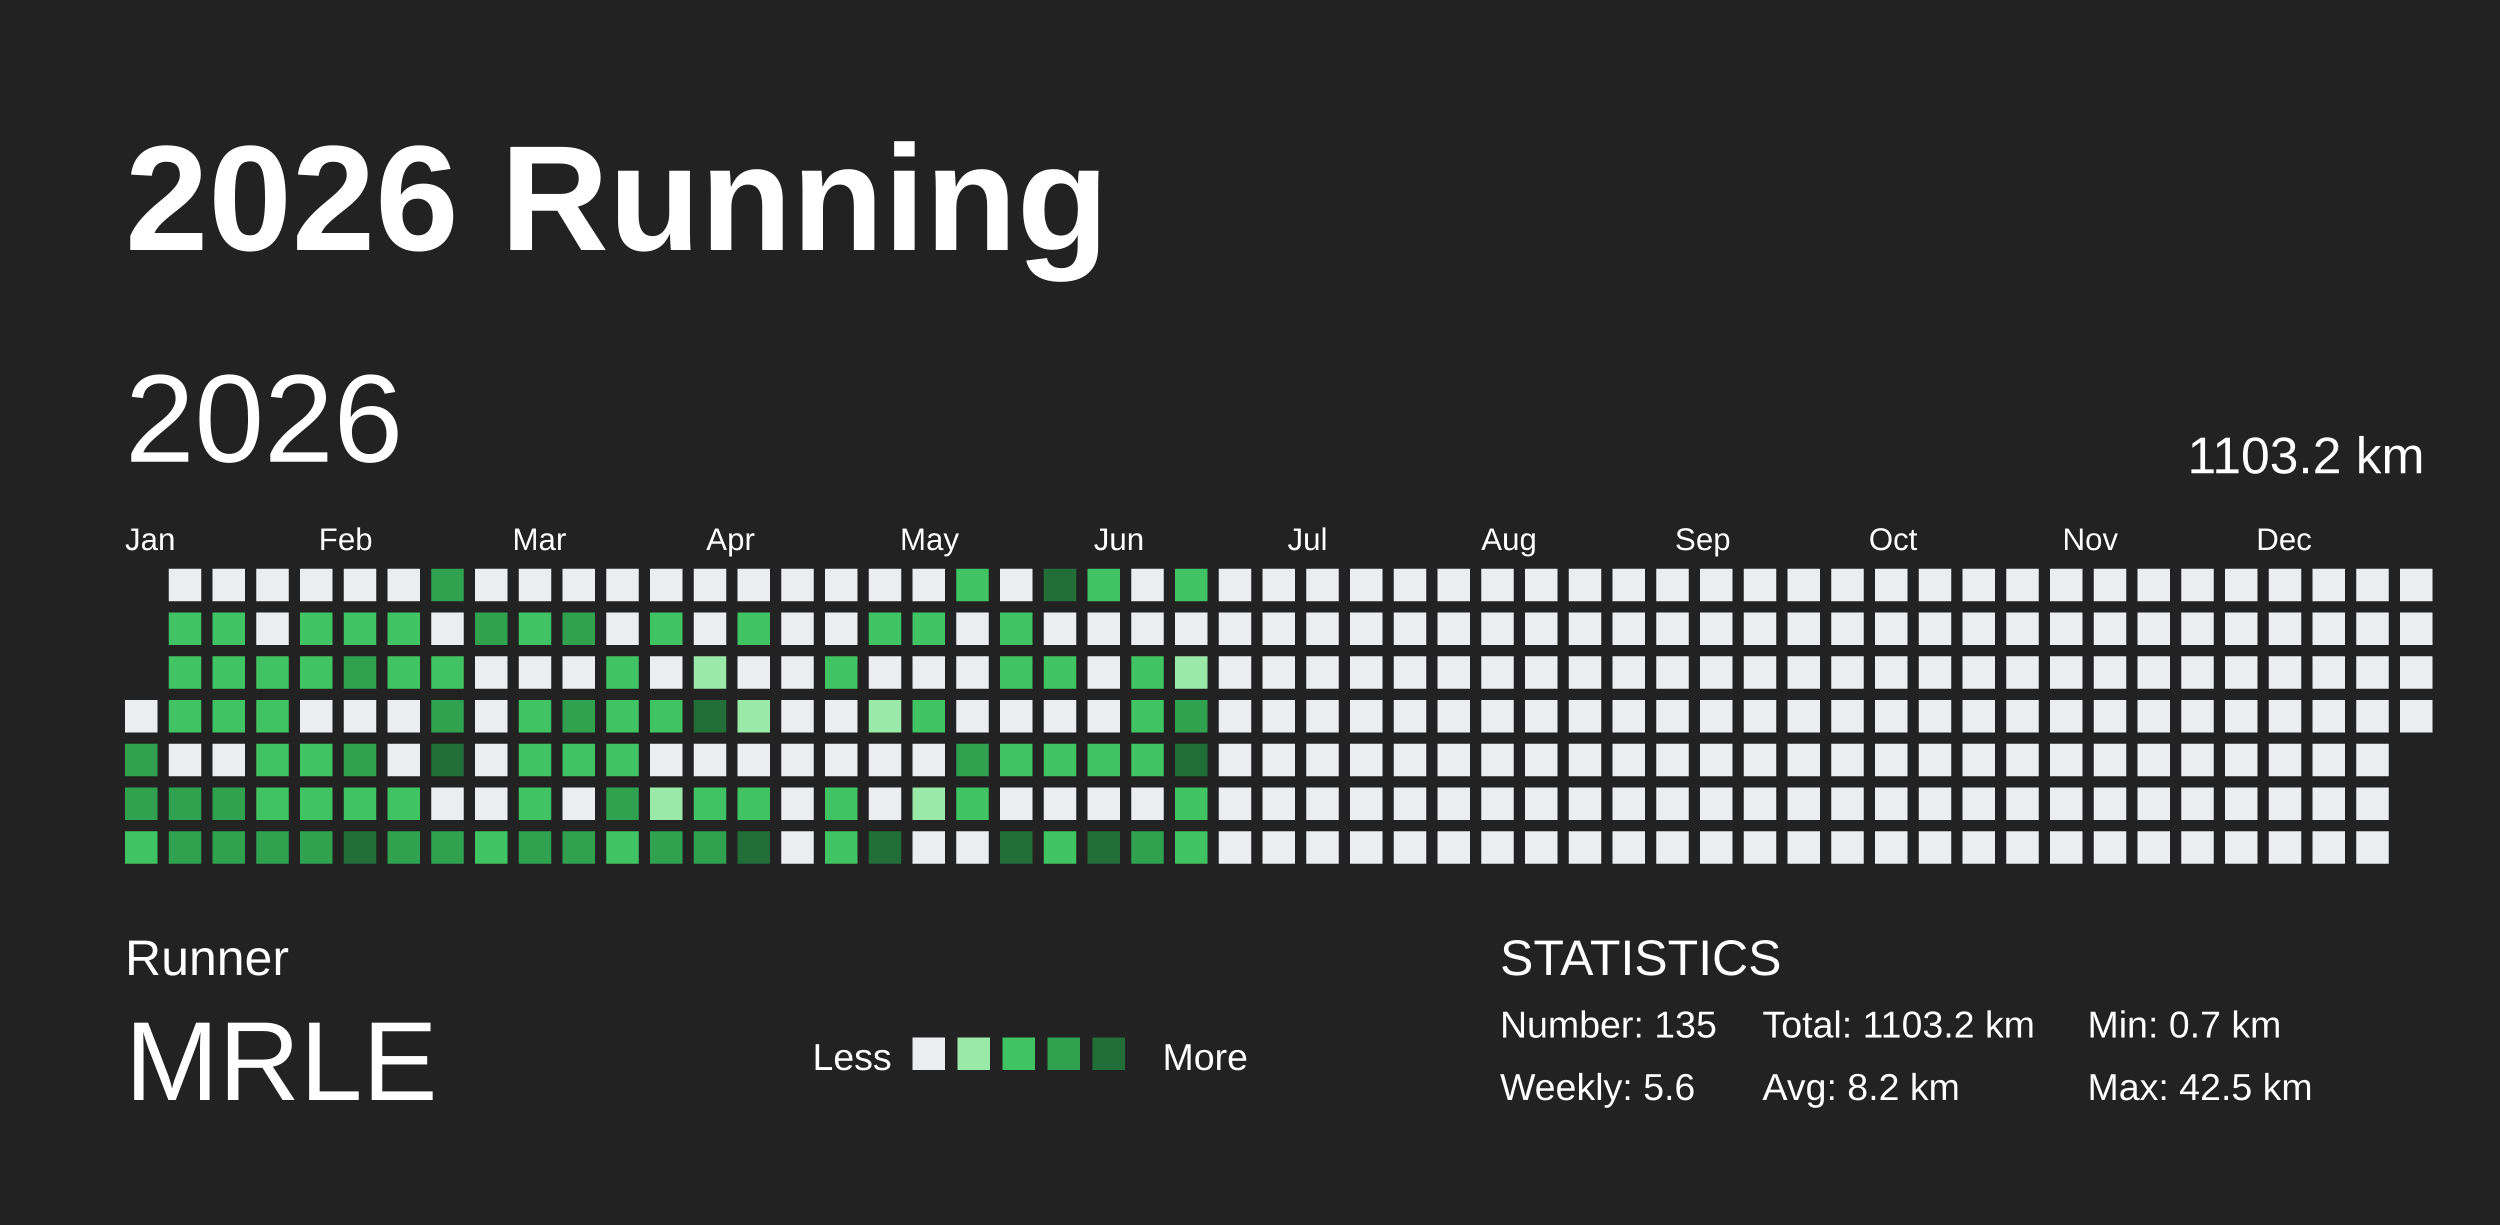
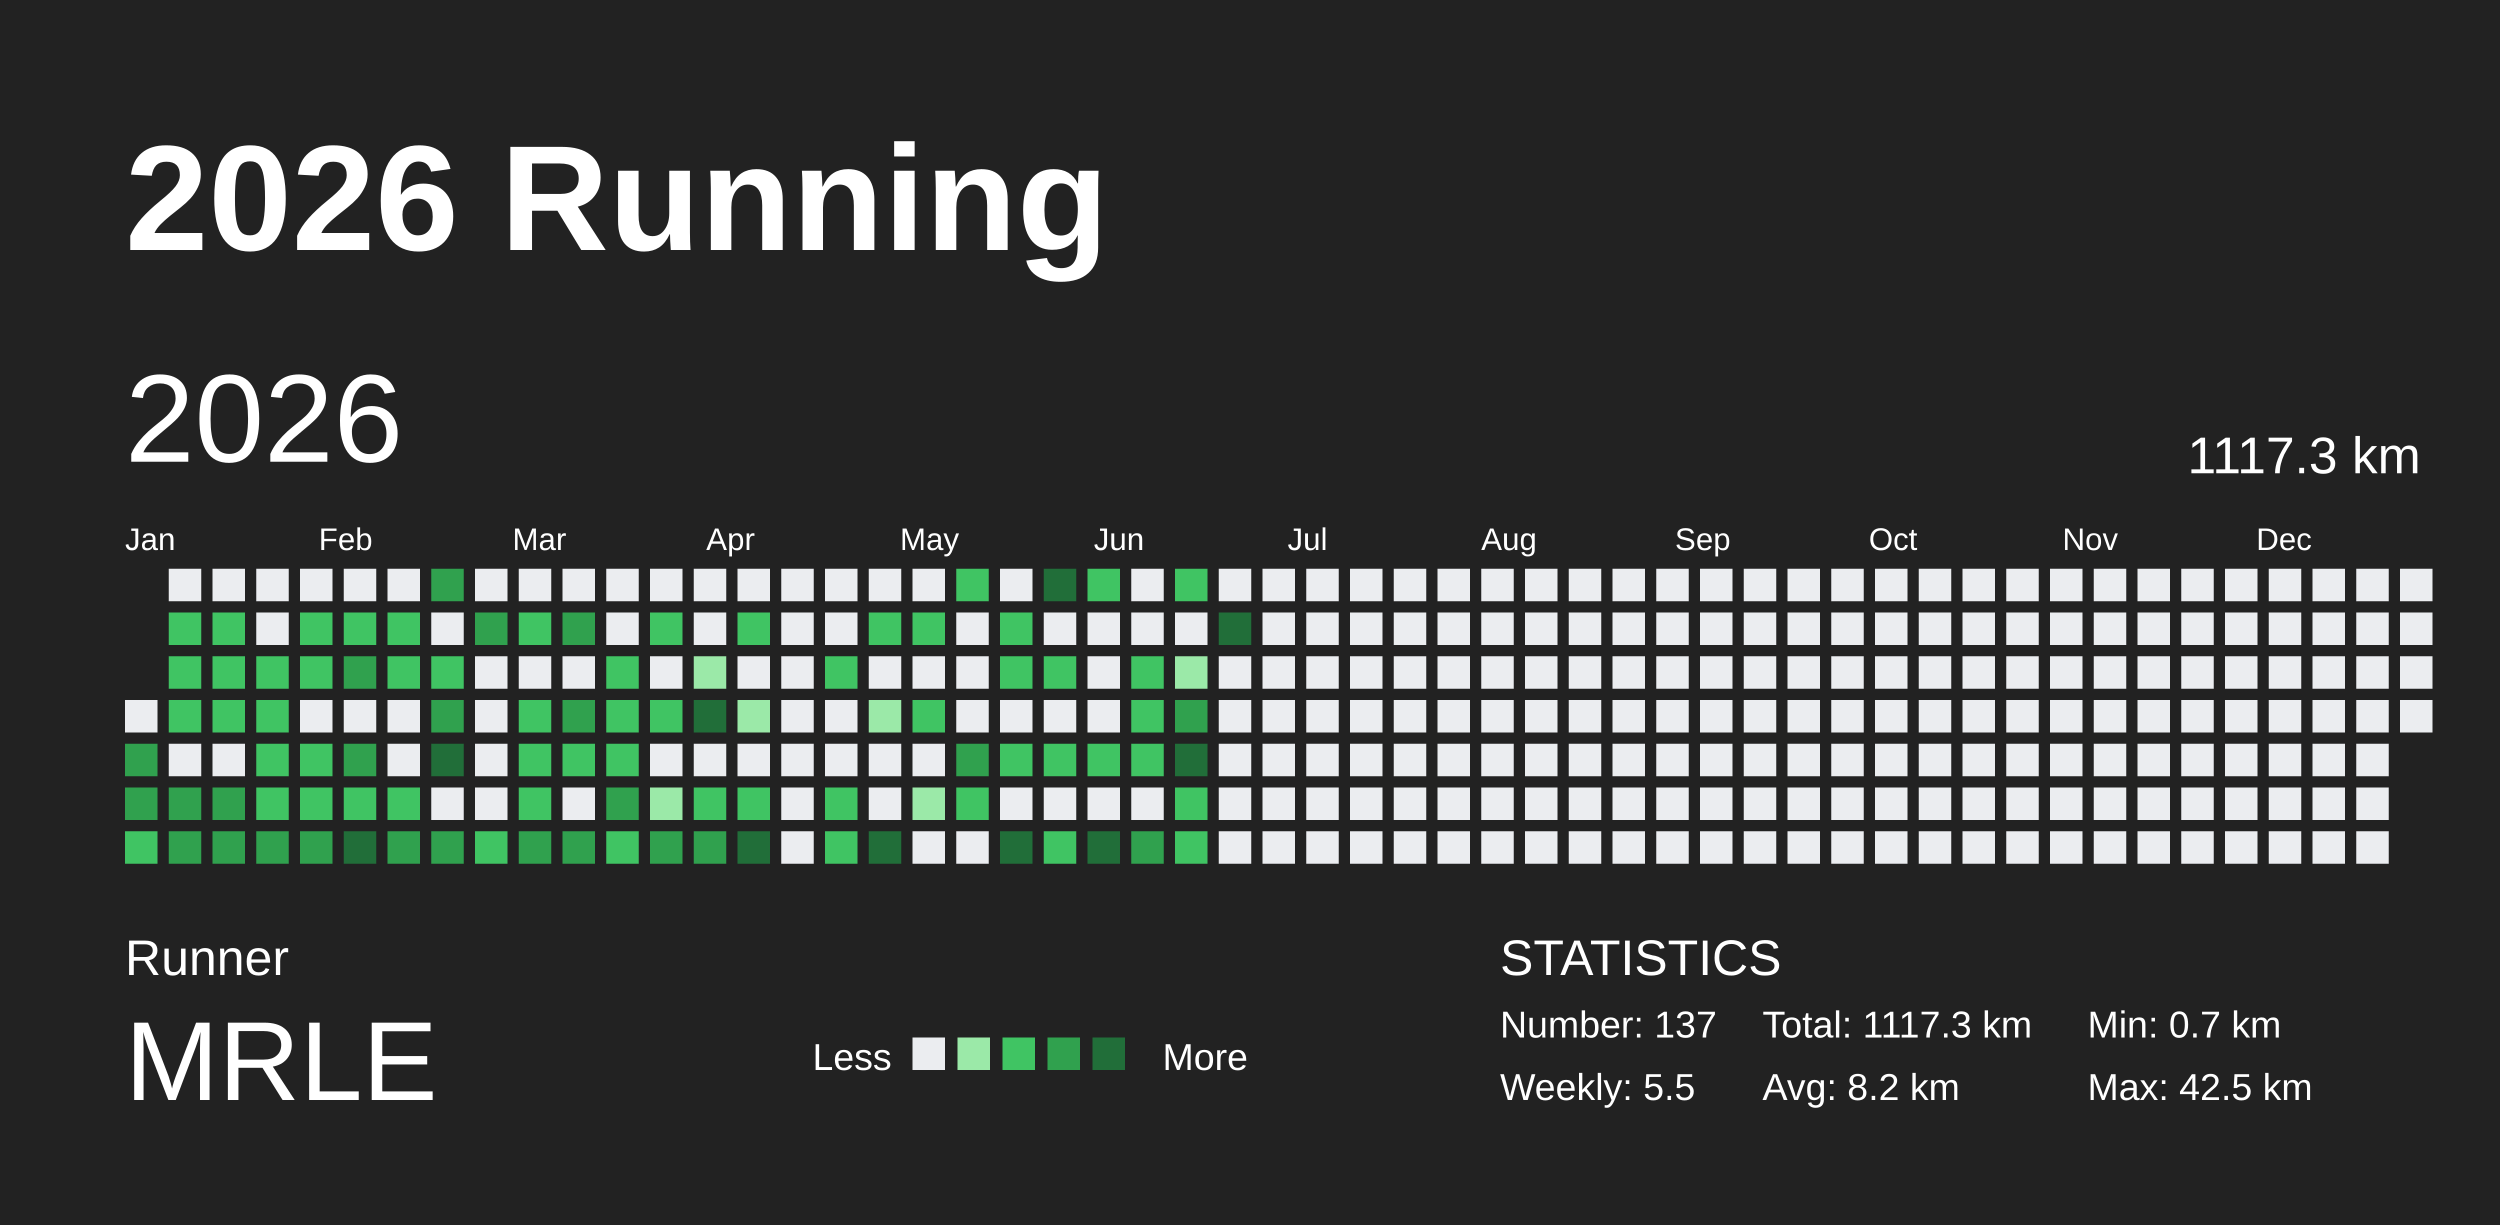
<svg xmlns="http://www.w3.org/2000/svg" baseProfile="full" height="98mm" version="1.1" viewBox="0,0,200,98" width="200mm">
  <defs />
  <rect fill="#222222" height="98" width="200" x="0" y="0" />
  <text fill="#FFFFFF" style="font-size:12px; font-family:Arial; font-weight:bold;" x="10" y="20">2026 Running</text>
  <text fill="#FFFFFF" style="font-size:4px; font-family:Arial" x="10" y="78">Runner</text>
  <text fill="#FFFFFF" style="font-size:9px; font-family:Arial" x="10" y="88">MRLE</text>
  <text fill="#FFFFFF" style="font-size:3px; font-family:Arial" x="65" y="85.6">Less</text>
  <rect fill="#ebedf0" height="2.6" width="2.6" x="73" y="83" />
  <rect fill="#9be9a8" height="2.6" width="2.6" x="76.6" y="83" />
  <rect fill="#40c463" height="2.6" width="2.6" x="80.2" y="83" />
  <rect fill="#30a14e" height="2.6" width="2.6" x="83.8" y="83" />
  <rect fill="#216e39" height="2.6" width="2.6" x="87.4" y="83" />
  <text fill="#FFFFFF" style="font-size:3px; font-family:Arial" x="93" y="85.6">More</text>
  <text fill="#FFFFFF" style="font-size:4px; font-family:Arial" x="120" y="78">STATISTICS</text>
-   <text fill="#FFFFFF" style="font-size:3px; font-family:Arial" x="120" y="83">Number: 135</text>
-   <text fill="#FFFFFF" style="font-size:3px; font-family:Arial" x="120" y="88">Weekly: 5.6</text>
-   <text fill="#FFFFFF" style="font-size:3px; font-family:Arial" x="141" y="83">Total: 1103.2 km</text>
+   <text fill="#FFFFFF" style="font-size:3px; font-family:Arial" x="120" y="83">Number: 137</text>
+   <text fill="#FFFFFF" style="font-size:3px; font-family:Arial" x="120" y="88">Weekly: 5.5</text>
+   <text fill="#FFFFFF" style="font-size:3px; font-family:Arial" x="141" y="83">Total: 1117.3 km</text>
  <text fill="#FFFFFF" style="font-size:3px; font-family:Arial" x="141" y="88">Avg: 8.2 km</text>
  <text fill="#FFFFFF" style="font-size:3px; font-family:Arial" x="167" y="83">Min: 0.7 km</text>
  <text fill="#FFFFFF" style="font-size:3px; font-family:Arial" x="167" y="88">Max: 42.5 km</text>
  <text dominant-baseline="hanging" fill="#FFFFFF" style="font-size:10.0px; font-family:Arial;" x="10" y="30">2026</text>
-   <text dominant-baseline="hanging" fill="#FFFFFF" style="font-size:4.125px; font-family:Arial;" x="175" y="35">1103.2 km</text>
+   <text dominant-baseline="hanging" fill="#FFFFFF" style="font-size:4.125px; font-family:Arial;" x="175" y="35">1117.3 km</text>
  <text fill="#FFFFFF" style="font-size:2.5px; font-family:Arial" x="10.0" y="44">Jan</text>
  <text fill="#FFFFFF" style="font-size:2.5px; font-family:Arial" x="25.5" y="44">Feb</text>
  <text fill="#FFFFFF" style="font-size:2.5px; font-family:Arial" x="41.0" y="44">Mar</text>
  <text fill="#FFFFFF" style="font-size:2.5px; font-family:Arial" x="56.5" y="44">Apr</text>
  <text fill="#FFFFFF" style="font-size:2.5px; font-family:Arial" x="72.0" y="44">May</text>
  <text fill="#FFFFFF" style="font-size:2.5px; font-family:Arial" x="87.5" y="44">Jun</text>
  <text fill="#FFFFFF" style="font-size:2.5px; font-family:Arial" x="103.0" y="44">Jul</text>
  <text fill="#FFFFFF" style="font-size:2.5px; font-family:Arial" x="118.5" y="44">Aug</text>
  <text fill="#FFFFFF" style="font-size:2.5px; font-family:Arial" x="134.0" y="44">Sep</text>
  <text fill="#FFFFFF" style="font-size:2.5px; font-family:Arial" x="149.5" y="44">Oct</text>
  <text fill="#FFFFFF" style="font-size:2.5px; font-family:Arial" x="165.0" y="44">Nov</text>
  <text fill="#FFFFFF" style="font-size:2.5px; font-family:Arial" x="180.5" y="44">Dec</text>
  <rect fill="#ebedf0" height="2.6" width="2.6" x="10.0" y="56.0" />
  <rect fill="#30a14e" height="2.6" width="2.6" x="10.0" y="59.5" />
  <rect fill="#30a14e" height="2.6" width="2.6" x="10.0" y="63.0" />
  <rect fill="#40c463" height="2.6" width="2.6" x="10.0" y="66.5" />
  <rect fill="#ebedf0" height="2.6" width="2.6" x="13.5" y="45.5" />
  <rect fill="#40c463" height="2.6" width="2.6" x="13.5" y="49.0" />
  <rect fill="#40c463" height="2.6" width="2.6" x="13.5" y="52.5" />
  <rect fill="#40c463" height="2.6" width="2.6" x="13.5" y="56.0" />
  <rect fill="#ebedf0" height="2.6" width="2.6" x="13.5" y="59.5" />
  <rect fill="#30a14e" height="2.6" width="2.6" x="13.5" y="63.0" />
  <rect fill="#30a14e" height="2.6" width="2.6" x="13.5" y="66.5" />
  <rect fill="#ebedf0" height="2.6" width="2.6" x="17.0" y="45.5" />
  <rect fill="#40c463" height="2.6" width="2.6" x="17.0" y="49.0" />
  <rect fill="#40c463" height="2.6" width="2.6" x="17.0" y="52.5" />
  <rect fill="#40c463" height="2.6" width="2.6" x="17.0" y="56.0" />
  <rect fill="#ebedf0" height="2.6" width="2.6" x="17.0" y="59.5" />
  <rect fill="#30a14e" height="2.6" width="2.6" x="17.0" y="63.0" />
  <rect fill="#30a14e" height="2.6" width="2.6" x="17.0" y="66.5" />
  <rect fill="#ebedf0" height="2.6" width="2.6" x="20.5" y="45.5" />
  <rect fill="#ebedf0" height="2.6" width="2.6" x="20.5" y="49.0" />
  <rect fill="#40c463" height="2.6" width="2.6" x="20.5" y="52.5" />
  <rect fill="#40c463" height="2.6" width="2.6" x="20.5" y="56.0" />
  <rect fill="#40c463" height="2.6" width="2.6" x="20.5" y="59.5" />
  <rect fill="#40c463" height="2.6" width="2.6" x="20.5" y="63.0" />
  <rect fill="#30a14e" height="2.6" width="2.6" x="20.5" y="66.5" />
  <rect fill="#ebedf0" height="2.6" width="2.6" x="24.0" y="45.5" />
  <rect fill="#40c463" height="2.6" width="2.6" x="24.0" y="49.0" />
  <rect fill="#40c463" height="2.6" width="2.6" x="24.0" y="52.5" />
  <rect fill="#ebedf0" height="2.6" width="2.6" x="24.0" y="56.0" />
  <rect fill="#40c463" height="2.6" width="2.6" x="24.0" y="59.5" />
  <rect fill="#40c463" height="2.6" width="2.6" x="24.0" y="63.0" />
  <rect fill="#30a14e" height="2.6" width="2.6" x="24.0" y="66.5" />
  <rect fill="#ebedf0" height="2.6" width="2.6" x="27.5" y="45.5" />
  <rect fill="#40c463" height="2.6" width="2.6" x="27.5" y="49.0" />
  <rect fill="#30a14e" height="2.6" width="2.6" x="27.5" y="52.5" />
  <rect fill="#ebedf0" height="2.6" width="2.6" x="27.5" y="56.0" />
  <rect fill="#30a14e" height="2.6" width="2.6" x="27.5" y="59.5" />
  <rect fill="#40c463" height="2.6" width="2.6" x="27.5" y="63.0" />
  <rect fill="#216e39" height="2.6" width="2.6" x="27.5" y="66.5" />
  <rect fill="#ebedf0" height="2.6" width="2.6" x="31.0" y="45.5" />
  <rect fill="#40c463" height="2.6" width="2.6" x="31.0" y="49.0" />
  <rect fill="#40c463" height="2.6" width="2.6" x="31.0" y="52.5" />
  <rect fill="#ebedf0" height="2.6" width="2.6" x="31.0" y="56.0" />
  <rect fill="#ebedf0" height="2.6" width="2.6" x="31.0" y="59.5" />
  <rect fill="#40c463" height="2.6" width="2.6" x="31.0" y="63.0" />
  <rect fill="#30a14e" height="2.6" width="2.6" x="31.0" y="66.5" />
  <rect fill="#30a14e" height="2.6" width="2.6" x="34.5" y="45.5" />
  <rect fill="#ebedf0" height="2.6" width="2.6" x="34.5" y="49.0" />
  <rect fill="#40c463" height="2.6" width="2.6" x="34.5" y="52.5" />
  <rect fill="#30a14e" height="2.6" width="2.6" x="34.5" y="56.0" />
  <rect fill="#216e39" height="2.6" width="2.6" x="34.5" y="59.5" />
  <rect fill="#ebedf0" height="2.6" width="2.6" x="34.5" y="63.0" />
  <rect fill="#30a14e" height="2.6" width="2.6" x="34.5" y="66.5" />
  <rect fill="#ebedf0" height="2.6" width="2.6" x="38.0" y="45.5" />
  <rect fill="#30a14e" height="2.6" width="2.6" x="38.0" y="49.0" />
  <rect fill="#ebedf0" height="2.6" width="2.6" x="38.0" y="52.5" />
  <rect fill="#ebedf0" height="2.6" width="2.6" x="38.0" y="56.0" />
  <rect fill="#ebedf0" height="2.6" width="2.6" x="38.0" y="59.5" />
  <rect fill="#ebedf0" height="2.6" width="2.6" x="38.0" y="63.0" />
  <rect fill="#40c463" height="2.6" width="2.6" x="38.0" y="66.5" />
  <rect fill="#ebedf0" height="2.6" width="2.6" x="41.5" y="45.5" />
  <rect fill="#40c463" height="2.6" width="2.6" x="41.5" y="49.0" />
  <rect fill="#ebedf0" height="2.6" width="2.6" x="41.5" y="52.5" />
  <rect fill="#40c463" height="2.6" width="2.6" x="41.5" y="56.0" />
  <rect fill="#40c463" height="2.6" width="2.6" x="41.5" y="59.5" />
  <rect fill="#40c463" height="2.6" width="2.6" x="41.5" y="63.0" />
  <rect fill="#30a14e" height="2.6" width="2.6" x="41.5" y="66.5" />
  <rect fill="#ebedf0" height="2.6" width="2.6" x="45.0" y="45.5" />
  <rect fill="#30a14e" height="2.6" width="2.6" x="45.0" y="49.0" />
  <rect fill="#ebedf0" height="2.6" width="2.6" x="45.0" y="52.5" />
  <rect fill="#30a14e" height="2.6" width="2.6" x="45.0" y="56.0" />
  <rect fill="#40c463" height="2.6" width="2.6" x="45.0" y="59.5" />
  <rect fill="#ebedf0" height="2.6" width="2.6" x="45.0" y="63.0" />
  <rect fill="#30a14e" height="2.6" width="2.6" x="45.0" y="66.5" />
  <rect fill="#ebedf0" height="2.6" width="2.6" x="48.5" y="45.5" />
  <rect fill="#ebedf0" height="2.6" width="2.6" x="48.5" y="49.0" />
  <rect fill="#40c463" height="2.6" width="2.6" x="48.5" y="52.5" />
  <rect fill="#40c463" height="2.6" width="2.6" x="48.5" y="56.0" />
  <rect fill="#40c463" height="2.6" width="2.6" x="48.5" y="59.5" />
  <rect fill="#30a14e" height="2.6" width="2.6" x="48.5" y="63.0" />
  <rect fill="#40c463" height="2.6" width="2.6" x="48.5" y="66.5" />
  <rect fill="#ebedf0" height="2.6" width="2.6" x="52.0" y="45.5" />
  <rect fill="#40c463" height="2.6" width="2.6" x="52.0" y="49.0" />
  <rect fill="#ebedf0" height="2.6" width="2.6" x="52.0" y="52.5" />
  <rect fill="#40c463" height="2.6" width="2.6" x="52.0" y="56.0" />
  <rect fill="#ebedf0" height="2.6" width="2.6" x="52.0" y="59.5" />
  <rect fill="#9be9a8" height="2.6" width="2.6" x="52.0" y="63.0" />
  <rect fill="#30a14e" height="2.6" width="2.6" x="52.0" y="66.5" />
  <rect fill="#ebedf0" height="2.6" width="2.6" x="55.5" y="45.5" />
  <rect fill="#ebedf0" height="2.6" width="2.6" x="55.5" y="49.0" />
  <rect fill="#9be9a8" height="2.6" width="2.6" x="55.5" y="52.5" />
  <rect fill="#216e39" height="2.6" width="2.6" x="55.5" y="56.0" />
  <rect fill="#ebedf0" height="2.6" width="2.6" x="55.5" y="59.5" />
  <rect fill="#40c463" height="2.6" width="2.6" x="55.5" y="63.0" />
  <rect fill="#30a14e" height="2.6" width="2.6" x="55.5" y="66.5" />
  <rect fill="#ebedf0" height="2.6" width="2.6" x="59.0" y="45.5" />
  <rect fill="#40c463" height="2.6" width="2.6" x="59.0" y="49.0" />
  <rect fill="#ebedf0" height="2.6" width="2.6" x="59.0" y="52.5" />
  <rect fill="#9be9a8" height="2.6" width="2.6" x="59.0" y="56.0" />
  <rect fill="#ebedf0" height="2.6" width="2.6" x="59.0" y="59.5" />
  <rect fill="#40c463" height="2.6" width="2.6" x="59.0" y="63.0" />
  <rect fill="#216e39" height="2.6" width="2.6" x="59.0" y="66.5" />
  <rect fill="#ebedf0" height="2.6" width="2.6" x="62.5" y="45.5" />
  <rect fill="#ebedf0" height="2.6" width="2.6" x="62.5" y="49.0" />
  <rect fill="#ebedf0" height="2.6" width="2.6" x="62.5" y="52.5" />
  <rect fill="#ebedf0" height="2.6" width="2.6" x="62.5" y="56.0" />
  <rect fill="#ebedf0" height="2.6" width="2.6" x="62.5" y="59.5" />
  <rect fill="#ebedf0" height="2.6" width="2.6" x="62.5" y="63.0" />
  <rect fill="#ebedf0" height="2.6" width="2.6" x="62.5" y="66.5" />
  <rect fill="#ebedf0" height="2.6" width="2.6" x="66.0" y="45.5" />
  <rect fill="#ebedf0" height="2.6" width="2.6" x="66.0" y="49.0" />
  <rect fill="#40c463" height="2.6" width="2.6" x="66.0" y="52.5" />
  <rect fill="#ebedf0" height="2.6" width="2.6" x="66.0" y="56.0" />
  <rect fill="#ebedf0" height="2.6" width="2.6" x="66.0" y="59.5" />
  <rect fill="#40c463" height="2.6" width="2.6" x="66.0" y="63.0" />
  <rect fill="#40c463" height="2.6" width="2.6" x="66.0" y="66.5" />
  <rect fill="#ebedf0" height="2.6" width="2.6" x="69.5" y="45.5" />
  <rect fill="#40c463" height="2.6" width="2.6" x="69.5" y="49.0" />
  <rect fill="#ebedf0" height="2.6" width="2.6" x="69.5" y="52.5" />
  <rect fill="#9be9a8" height="2.6" width="2.6" x="69.5" y="56.0" />
  <rect fill="#ebedf0" height="2.6" width="2.6" x="69.5" y="59.5" />
  <rect fill="#ebedf0" height="2.6" width="2.6" x="69.5" y="63.0" />
  <rect fill="#216e39" height="2.6" width="2.6" x="69.5" y="66.5" />
  <rect fill="#ebedf0" height="2.6" width="2.6" x="73.0" y="45.5" />
  <rect fill="#40c463" height="2.6" width="2.6" x="73.0" y="49.0" />
  <rect fill="#ebedf0" height="2.6" width="2.6" x="73.0" y="52.5" />
  <rect fill="#40c463" height="2.6" width="2.6" x="73.0" y="56.0" />
  <rect fill="#ebedf0" height="2.6" width="2.6" x="73.0" y="59.5" />
  <rect fill="#9be9a8" height="2.6" width="2.6" x="73.0" y="63.0" />
  <rect fill="#ebedf0" height="2.6" width="2.6" x="73.0" y="66.5" />
  <rect fill="#40c463" height="2.6" width="2.6" x="76.5" y="45.5" />
  <rect fill="#ebedf0" height="2.6" width="2.6" x="76.5" y="49.0" />
  <rect fill="#ebedf0" height="2.6" width="2.6" x="76.5" y="52.5" />
  <rect fill="#ebedf0" height="2.6" width="2.6" x="76.5" y="56.0" />
  <rect fill="#30a14e" height="2.6" width="2.6" x="76.5" y="59.5" />
  <rect fill="#40c463" height="2.6" width="2.6" x="76.5" y="63.0" />
  <rect fill="#ebedf0" height="2.6" width="2.6" x="76.5" y="66.5" />
  <rect fill="#ebedf0" height="2.6" width="2.6" x="80.0" y="45.5" />
  <rect fill="#40c463" height="2.6" width="2.6" x="80.0" y="49.0" />
  <rect fill="#40c463" height="2.6" width="2.6" x="80.0" y="52.5" />
  <rect fill="#ebedf0" height="2.6" width="2.6" x="80.0" y="56.0" />
  <rect fill="#40c463" height="2.6" width="2.6" x="80.0" y="59.5" />
  <rect fill="#ebedf0" height="2.6" width="2.6" x="80.0" y="63.0" />
  <rect fill="#216e39" height="2.6" width="2.6" x="80.0" y="66.5" />
  <rect fill="#216e39" height="2.6" width="2.6" x="83.5" y="45.5" />
  <rect fill="#ebedf0" height="2.6" width="2.6" x="83.5" y="49.0" />
  <rect fill="#40c463" height="2.6" width="2.6" x="83.5" y="52.5" />
  <rect fill="#ebedf0" height="2.6" width="2.6" x="83.5" y="56.0" />
  <rect fill="#40c463" height="2.6" width="2.6" x="83.5" y="59.5" />
  <rect fill="#ebedf0" height="2.6" width="2.6" x="83.5" y="63.0" />
  <rect fill="#40c463" height="2.6" width="2.6" x="83.5" y="66.5" />
  <rect fill="#40c463" height="2.6" width="2.6" x="87.0" y="45.5" />
  <rect fill="#ebedf0" height="2.6" width="2.6" x="87.0" y="49.0" />
  <rect fill="#ebedf0" height="2.6" width="2.6" x="87.0" y="52.5" />
  <rect fill="#ebedf0" height="2.6" width="2.6" x="87.0" y="56.0" />
  <rect fill="#40c463" height="2.6" width="2.6" x="87.0" y="59.5" />
  <rect fill="#ebedf0" height="2.6" width="2.6" x="87.0" y="63.0" />
  <rect fill="#216e39" height="2.6" width="2.6" x="87.0" y="66.5" />
  <rect fill="#ebedf0" height="2.6" width="2.6" x="90.5" y="45.5" />
  <rect fill="#ebedf0" height="2.6" width="2.6" x="90.5" y="49.0" />
  <rect fill="#40c463" height="2.6" width="2.6" x="90.5" y="52.5" />
  <rect fill="#40c463" height="2.6" width="2.6" x="90.5" y="56.0" />
  <rect fill="#40c463" height="2.6" width="2.6" x="90.5" y="59.5" />
  <rect fill="#ebedf0" height="2.6" width="2.6" x="90.5" y="63.0" />
  <rect fill="#30a14e" height="2.6" width="2.6" x="90.5" y="66.5" />
  <rect fill="#40c463" height="2.6" width="2.6" x="94.0" y="45.5" />
  <rect fill="#ebedf0" height="2.6" width="2.6" x="94.0" y="49.0" />
  <rect fill="#9be9a8" height="2.6" width="2.6" x="94.0" y="52.5" />
  <rect fill="#30a14e" height="2.6" width="2.6" x="94.0" y="56.0" />
  <rect fill="#216e39" height="2.6" width="2.6" x="94.0" y="59.5" />
  <rect fill="#40c463" height="2.6" width="2.6" x="94.0" y="63.0" />
  <rect fill="#40c463" height="2.6" width="2.6" x="94.0" y="66.5" />
  <rect fill="#ebedf0" height="2.6" width="2.6" x="97.5" y="45.5" />
-   <rect fill="#ebedf0" height="2.6" width="2.6" x="97.5" y="49.0" />
+   <rect fill="#216e39" height="2.6" width="2.6" x="97.5" y="49.0" />
  <rect fill="#ebedf0" height="2.6" width="2.6" x="97.5" y="52.5" />
  <rect fill="#ebedf0" height="2.6" width="2.6" x="97.5" y="56.0" />
  <rect fill="#ebedf0" height="2.6" width="2.6" x="97.5" y="59.5" />
  <rect fill="#ebedf0" height="2.6" width="2.6" x="97.5" y="63.0" />
  <rect fill="#ebedf0" height="2.6" width="2.6" x="97.5" y="66.5" />
  <rect fill="#ebedf0" height="2.6" width="2.6" x="101.0" y="45.5" />
  <rect fill="#ebedf0" height="2.6" width="2.6" x="101.0" y="49.0" />
  <rect fill="#ebedf0" height="2.6" width="2.6" x="101.0" y="52.5" />
  <rect fill="#ebedf0" height="2.6" width="2.6" x="101.0" y="56.0" />
  <rect fill="#ebedf0" height="2.6" width="2.6" x="101.0" y="59.5" />
  <rect fill="#ebedf0" height="2.6" width="2.6" x="101.0" y="63.0" />
  <rect fill="#ebedf0" height="2.6" width="2.6" x="101.0" y="66.5" />
  <rect fill="#ebedf0" height="2.6" width="2.6" x="104.5" y="45.5" />
  <rect fill="#ebedf0" height="2.6" width="2.6" x="104.5" y="49.0" />
  <rect fill="#ebedf0" height="2.6" width="2.6" x="104.5" y="52.5" />
  <rect fill="#ebedf0" height="2.6" width="2.6" x="104.5" y="56.0" />
  <rect fill="#ebedf0" height="2.6" width="2.6" x="104.5" y="59.5" />
  <rect fill="#ebedf0" height="2.6" width="2.6" x="104.5" y="63.0" />
  <rect fill="#ebedf0" height="2.6" width="2.6" x="104.5" y="66.5" />
  <rect fill="#ebedf0" height="2.6" width="2.6" x="108.0" y="45.5" />
  <rect fill="#ebedf0" height="2.6" width="2.6" x="108.0" y="49.0" />
  <rect fill="#ebedf0" height="2.6" width="2.6" x="108.0" y="52.5" />
  <rect fill="#ebedf0" height="2.6" width="2.6" x="108.0" y="56.0" />
  <rect fill="#ebedf0" height="2.6" width="2.6" x="108.0" y="59.5" />
  <rect fill="#ebedf0" height="2.6" width="2.6" x="108.0" y="63.0" />
  <rect fill="#ebedf0" height="2.6" width="2.6" x="108.0" y="66.5" />
  <rect fill="#ebedf0" height="2.6" width="2.6" x="111.5" y="45.5" />
  <rect fill="#ebedf0" height="2.6" width="2.6" x="111.5" y="49.0" />
  <rect fill="#ebedf0" height="2.6" width="2.6" x="111.5" y="52.5" />
  <rect fill="#ebedf0" height="2.6" width="2.6" x="111.5" y="56.0" />
  <rect fill="#ebedf0" height="2.6" width="2.6" x="111.5" y="59.5" />
  <rect fill="#ebedf0" height="2.6" width="2.6" x="111.5" y="63.0" />
  <rect fill="#ebedf0" height="2.6" width="2.6" x="111.5" y="66.5" />
  <rect fill="#ebedf0" height="2.6" width="2.6" x="115.0" y="45.5" />
  <rect fill="#ebedf0" height="2.6" width="2.6" x="115.0" y="49.0" />
  <rect fill="#ebedf0" height="2.6" width="2.6" x="115.0" y="52.5" />
  <rect fill="#ebedf0" height="2.6" width="2.6" x="115.0" y="56.0" />
  <rect fill="#ebedf0" height="2.6" width="2.6" x="115.0" y="59.5" />
  <rect fill="#ebedf0" height="2.6" width="2.6" x="115.0" y="63.0" />
  <rect fill="#ebedf0" height="2.6" width="2.6" x="115.0" y="66.5" />
  <rect fill="#ebedf0" height="2.6" width="2.6" x="118.5" y="45.5" />
  <rect fill="#ebedf0" height="2.6" width="2.6" x="118.5" y="49.0" />
  <rect fill="#ebedf0" height="2.6" width="2.6" x="118.5" y="52.5" />
  <rect fill="#ebedf0" height="2.6" width="2.6" x="118.5" y="56.0" />
  <rect fill="#ebedf0" height="2.6" width="2.6" x="118.5" y="59.5" />
  <rect fill="#ebedf0" height="2.6" width="2.6" x="118.5" y="63.0" />
  <rect fill="#ebedf0" height="2.6" width="2.6" x="118.5" y="66.5" />
  <rect fill="#ebedf0" height="2.6" width="2.6" x="122.0" y="45.5" />
  <rect fill="#ebedf0" height="2.6" width="2.6" x="122.0" y="49.0" />
  <rect fill="#ebedf0" height="2.6" width="2.6" x="122.0" y="52.5" />
  <rect fill="#ebedf0" height="2.6" width="2.6" x="122.0" y="56.0" />
  <rect fill="#ebedf0" height="2.6" width="2.6" x="122.0" y="59.5" />
  <rect fill="#ebedf0" height="2.6" width="2.6" x="122.0" y="63.0" />
  <rect fill="#ebedf0" height="2.6" width="2.6" x="122.0" y="66.5" />
  <rect fill="#ebedf0" height="2.6" width="2.6" x="125.5" y="45.5" />
  <rect fill="#ebedf0" height="2.6" width="2.6" x="125.5" y="49.0" />
  <rect fill="#ebedf0" height="2.6" width="2.6" x="125.5" y="52.5" />
  <rect fill="#ebedf0" height="2.6" width="2.6" x="125.5" y="56.0" />
  <rect fill="#ebedf0" height="2.6" width="2.6" x="125.5" y="59.5" />
  <rect fill="#ebedf0" height="2.6" width="2.6" x="125.5" y="63.0" />
  <rect fill="#ebedf0" height="2.6" width="2.6" x="125.5" y="66.5" />
  <rect fill="#ebedf0" height="2.6" width="2.6" x="129.0" y="45.5" />
  <rect fill="#ebedf0" height="2.6" width="2.6" x="129.0" y="49.0" />
  <rect fill="#ebedf0" height="2.6" width="2.6" x="129.0" y="52.5" />
  <rect fill="#ebedf0" height="2.6" width="2.6" x="129.0" y="56.0" />
  <rect fill="#ebedf0" height="2.6" width="2.6" x="129.0" y="59.5" />
  <rect fill="#ebedf0" height="2.6" width="2.6" x="129.0" y="63.0" />
  <rect fill="#ebedf0" height="2.6" width="2.6" x="129.0" y="66.5" />
  <rect fill="#ebedf0" height="2.6" width="2.6" x="132.5" y="45.5" />
  <rect fill="#ebedf0" height="2.6" width="2.6" x="132.5" y="49.0" />
  <rect fill="#ebedf0" height="2.6" width="2.6" x="132.5" y="52.5" />
  <rect fill="#ebedf0" height="2.6" width="2.6" x="132.5" y="56.0" />
  <rect fill="#ebedf0" height="2.6" width="2.6" x="132.5" y="59.5" />
  <rect fill="#ebedf0" height="2.6" width="2.6" x="132.5" y="63.0" />
  <rect fill="#ebedf0" height="2.6" width="2.6" x="132.5" y="66.5" />
  <rect fill="#ebedf0" height="2.6" width="2.6" x="136.0" y="45.5" />
  <rect fill="#ebedf0" height="2.6" width="2.6" x="136.0" y="49.0" />
  <rect fill="#ebedf0" height="2.6" width="2.6" x="136.0" y="52.5" />
  <rect fill="#ebedf0" height="2.6" width="2.6" x="136.0" y="56.0" />
  <rect fill="#ebedf0" height="2.6" width="2.6" x="136.0" y="59.5" />
  <rect fill="#ebedf0" height="2.6" width="2.6" x="136.0" y="63.0" />
  <rect fill="#ebedf0" height="2.6" width="2.6" x="136.0" y="66.5" />
  <rect fill="#ebedf0" height="2.6" width="2.6" x="139.5" y="45.5" />
  <rect fill="#ebedf0" height="2.6" width="2.6" x="139.5" y="49.0" />
  <rect fill="#ebedf0" height="2.6" width="2.6" x="139.5" y="52.5" />
  <rect fill="#ebedf0" height="2.6" width="2.6" x="139.5" y="56.0" />
  <rect fill="#ebedf0" height="2.6" width="2.6" x="139.5" y="59.5" />
  <rect fill="#ebedf0" height="2.6" width="2.6" x="139.5" y="63.0" />
  <rect fill="#ebedf0" height="2.6" width="2.6" x="139.5" y="66.5" />
  <rect fill="#ebedf0" height="2.6" width="2.6" x="143.0" y="45.5" />
  <rect fill="#ebedf0" height="2.6" width="2.6" x="143.0" y="49.0" />
  <rect fill="#ebedf0" height="2.6" width="2.6" x="143.0" y="52.5" />
  <rect fill="#ebedf0" height="2.6" width="2.6" x="143.0" y="56.0" />
  <rect fill="#ebedf0" height="2.6" width="2.6" x="143.0" y="59.5" />
  <rect fill="#ebedf0" height="2.6" width="2.6" x="143.0" y="63.0" />
  <rect fill="#ebedf0" height="2.6" width="2.6" x="143.0" y="66.5" />
  <rect fill="#ebedf0" height="2.6" width="2.6" x="146.5" y="45.5" />
  <rect fill="#ebedf0" height="2.6" width="2.6" x="146.5" y="49.0" />
  <rect fill="#ebedf0" height="2.6" width="2.6" x="146.5" y="52.5" />
  <rect fill="#ebedf0" height="2.6" width="2.6" x="146.5" y="56.0" />
  <rect fill="#ebedf0" height="2.6" width="2.6" x="146.5" y="59.5" />
  <rect fill="#ebedf0" height="2.6" width="2.6" x="146.5" y="63.0" />
  <rect fill="#ebedf0" height="2.6" width="2.6" x="146.5" y="66.5" />
  <rect fill="#ebedf0" height="2.6" width="2.6" x="150.0" y="45.5" />
  <rect fill="#ebedf0" height="2.6" width="2.6" x="150.0" y="49.0" />
  <rect fill="#ebedf0" height="2.6" width="2.6" x="150.0" y="52.5" />
  <rect fill="#ebedf0" height="2.6" width="2.6" x="150.0" y="56.0" />
  <rect fill="#ebedf0" height="2.6" width="2.6" x="150.0" y="59.5" />
  <rect fill="#ebedf0" height="2.6" width="2.6" x="150.0" y="63.0" />
  <rect fill="#ebedf0" height="2.6" width="2.6" x="150.0" y="66.5" />
  <rect fill="#ebedf0" height="2.6" width="2.6" x="153.5" y="45.5" />
  <rect fill="#ebedf0" height="2.6" width="2.6" x="153.5" y="49.0" />
  <rect fill="#ebedf0" height="2.6" width="2.6" x="153.5" y="52.5" />
  <rect fill="#ebedf0" height="2.6" width="2.6" x="153.5" y="56.0" />
  <rect fill="#ebedf0" height="2.6" width="2.6" x="153.5" y="59.5" />
  <rect fill="#ebedf0" height="2.6" width="2.6" x="153.5" y="63.0" />
  <rect fill="#ebedf0" height="2.6" width="2.6" x="153.5" y="66.5" />
  <rect fill="#ebedf0" height="2.6" width="2.6" x="157.0" y="45.5" />
  <rect fill="#ebedf0" height="2.6" width="2.6" x="157.0" y="49.0" />
  <rect fill="#ebedf0" height="2.6" width="2.6" x="157.0" y="52.5" />
  <rect fill="#ebedf0" height="2.6" width="2.6" x="157.0" y="56.0" />
  <rect fill="#ebedf0" height="2.6" width="2.6" x="157.0" y="59.5" />
  <rect fill="#ebedf0" height="2.6" width="2.6" x="157.0" y="63.0" />
  <rect fill="#ebedf0" height="2.6" width="2.6" x="157.0" y="66.5" />
  <rect fill="#ebedf0" height="2.6" width="2.6" x="160.5" y="45.5" />
  <rect fill="#ebedf0" height="2.6" width="2.6" x="160.5" y="49.0" />
  <rect fill="#ebedf0" height="2.6" width="2.6" x="160.5" y="52.5" />
  <rect fill="#ebedf0" height="2.6" width="2.6" x="160.5" y="56.0" />
  <rect fill="#ebedf0" height="2.6" width="2.6" x="160.5" y="59.5" />
  <rect fill="#ebedf0" height="2.6" width="2.6" x="160.5" y="63.0" />
  <rect fill="#ebedf0" height="2.6" width="2.6" x="160.5" y="66.5" />
  <rect fill="#ebedf0" height="2.6" width="2.6" x="164.0" y="45.5" />
  <rect fill="#ebedf0" height="2.6" width="2.6" x="164.0" y="49.0" />
  <rect fill="#ebedf0" height="2.6" width="2.6" x="164.0" y="52.5" />
  <rect fill="#ebedf0" height="2.6" width="2.6" x="164.0" y="56.0" />
  <rect fill="#ebedf0" height="2.6" width="2.6" x="164.0" y="59.5" />
  <rect fill="#ebedf0" height="2.6" width="2.6" x="164.0" y="63.0" />
  <rect fill="#ebedf0" height="2.6" width="2.6" x="164.0" y="66.5" />
  <rect fill="#ebedf0" height="2.6" width="2.6" x="167.5" y="45.5" />
  <rect fill="#ebedf0" height="2.6" width="2.6" x="167.5" y="49.0" />
  <rect fill="#ebedf0" height="2.6" width="2.6" x="167.5" y="52.5" />
  <rect fill="#ebedf0" height="2.6" width="2.6" x="167.5" y="56.0" />
  <rect fill="#ebedf0" height="2.6" width="2.6" x="167.5" y="59.5" />
  <rect fill="#ebedf0" height="2.6" width="2.6" x="167.5" y="63.0" />
  <rect fill="#ebedf0" height="2.6" width="2.6" x="167.5" y="66.5" />
  <rect fill="#ebedf0" height="2.6" width="2.6" x="171.0" y="45.5" />
  <rect fill="#ebedf0" height="2.6" width="2.6" x="171.0" y="49.0" />
  <rect fill="#ebedf0" height="2.6" width="2.6" x="171.0" y="52.5" />
  <rect fill="#ebedf0" height="2.6" width="2.6" x="171.0" y="56.0" />
  <rect fill="#ebedf0" height="2.6" width="2.6" x="171.0" y="59.5" />
  <rect fill="#ebedf0" height="2.6" width="2.6" x="171.0" y="63.0" />
  <rect fill="#ebedf0" height="2.6" width="2.6" x="171.0" y="66.5" />
  <rect fill="#ebedf0" height="2.6" width="2.6" x="174.5" y="45.5" />
  <rect fill="#ebedf0" height="2.6" width="2.6" x="174.5" y="49.0" />
  <rect fill="#ebedf0" height="2.6" width="2.6" x="174.5" y="52.5" />
  <rect fill="#ebedf0" height="2.6" width="2.6" x="174.5" y="56.0" />
  <rect fill="#ebedf0" height="2.6" width="2.6" x="174.5" y="59.5" />
  <rect fill="#ebedf0" height="2.6" width="2.6" x="174.5" y="63.0" />
  <rect fill="#ebedf0" height="2.6" width="2.6" x="174.5" y="66.5" />
  <rect fill="#ebedf0" height="2.6" width="2.6" x="178.0" y="45.5" />
  <rect fill="#ebedf0" height="2.6" width="2.6" x="178.0" y="49.0" />
  <rect fill="#ebedf0" height="2.6" width="2.6" x="178.0" y="52.5" />
  <rect fill="#ebedf0" height="2.6" width="2.6" x="178.0" y="56.0" />
  <rect fill="#ebedf0" height="2.6" width="2.6" x="178.0" y="59.5" />
  <rect fill="#ebedf0" height="2.6" width="2.6" x="178.0" y="63.0" />
  <rect fill="#ebedf0" height="2.6" width="2.6" x="178.0" y="66.5" />
  <rect fill="#ebedf0" height="2.6" width="2.6" x="181.5" y="45.5" />
  <rect fill="#ebedf0" height="2.6" width="2.6" x="181.5" y="49.0" />
  <rect fill="#ebedf0" height="2.6" width="2.6" x="181.5" y="52.5" />
  <rect fill="#ebedf0" height="2.6" width="2.6" x="181.5" y="56.0" />
  <rect fill="#ebedf0" height="2.6" width="2.6" x="181.5" y="59.5" />
  <rect fill="#ebedf0" height="2.6" width="2.6" x="181.5" y="63.0" />
  <rect fill="#ebedf0" height="2.6" width="2.6" x="181.5" y="66.5" />
  <rect fill="#ebedf0" height="2.6" width="2.6" x="185.0" y="45.5" />
  <rect fill="#ebedf0" height="2.6" width="2.6" x="185.0" y="49.0" />
  <rect fill="#ebedf0" height="2.6" width="2.6" x="185.0" y="52.5" />
  <rect fill="#ebedf0" height="2.6" width="2.6" x="185.0" y="56.0" />
  <rect fill="#ebedf0" height="2.6" width="2.6" x="185.0" y="59.5" />
  <rect fill="#ebedf0" height="2.6" width="2.6" x="185.0" y="63.0" />
  <rect fill="#ebedf0" height="2.6" width="2.6" x="185.0" y="66.5" />
  <rect fill="#ebedf0" height="2.6" width="2.6" x="188.5" y="45.5" />
  <rect fill="#ebedf0" height="2.6" width="2.6" x="188.5" y="49.0" />
  <rect fill="#ebedf0" height="2.6" width="2.6" x="188.5" y="52.5" />
  <rect fill="#ebedf0" height="2.6" width="2.6" x="188.5" y="56.0" />
  <rect fill="#ebedf0" height="2.6" width="2.6" x="188.5" y="59.5" />
  <rect fill="#ebedf0" height="2.6" width="2.6" x="188.5" y="63.0" />
  <rect fill="#ebedf0" height="2.6" width="2.6" x="188.5" y="66.5" />
  <rect fill="#ebedf0" height="2.6" width="2.6" x="192.0" y="45.5" />
  <rect fill="#ebedf0" height="2.6" width="2.6" x="192.0" y="49.0" />
  <rect fill="#ebedf0" height="2.6" width="2.6" x="192.0" y="52.5" />
  <rect fill="#ebedf0" height="2.6" width="2.6" x="192.0" y="56.0" />
</svg>
